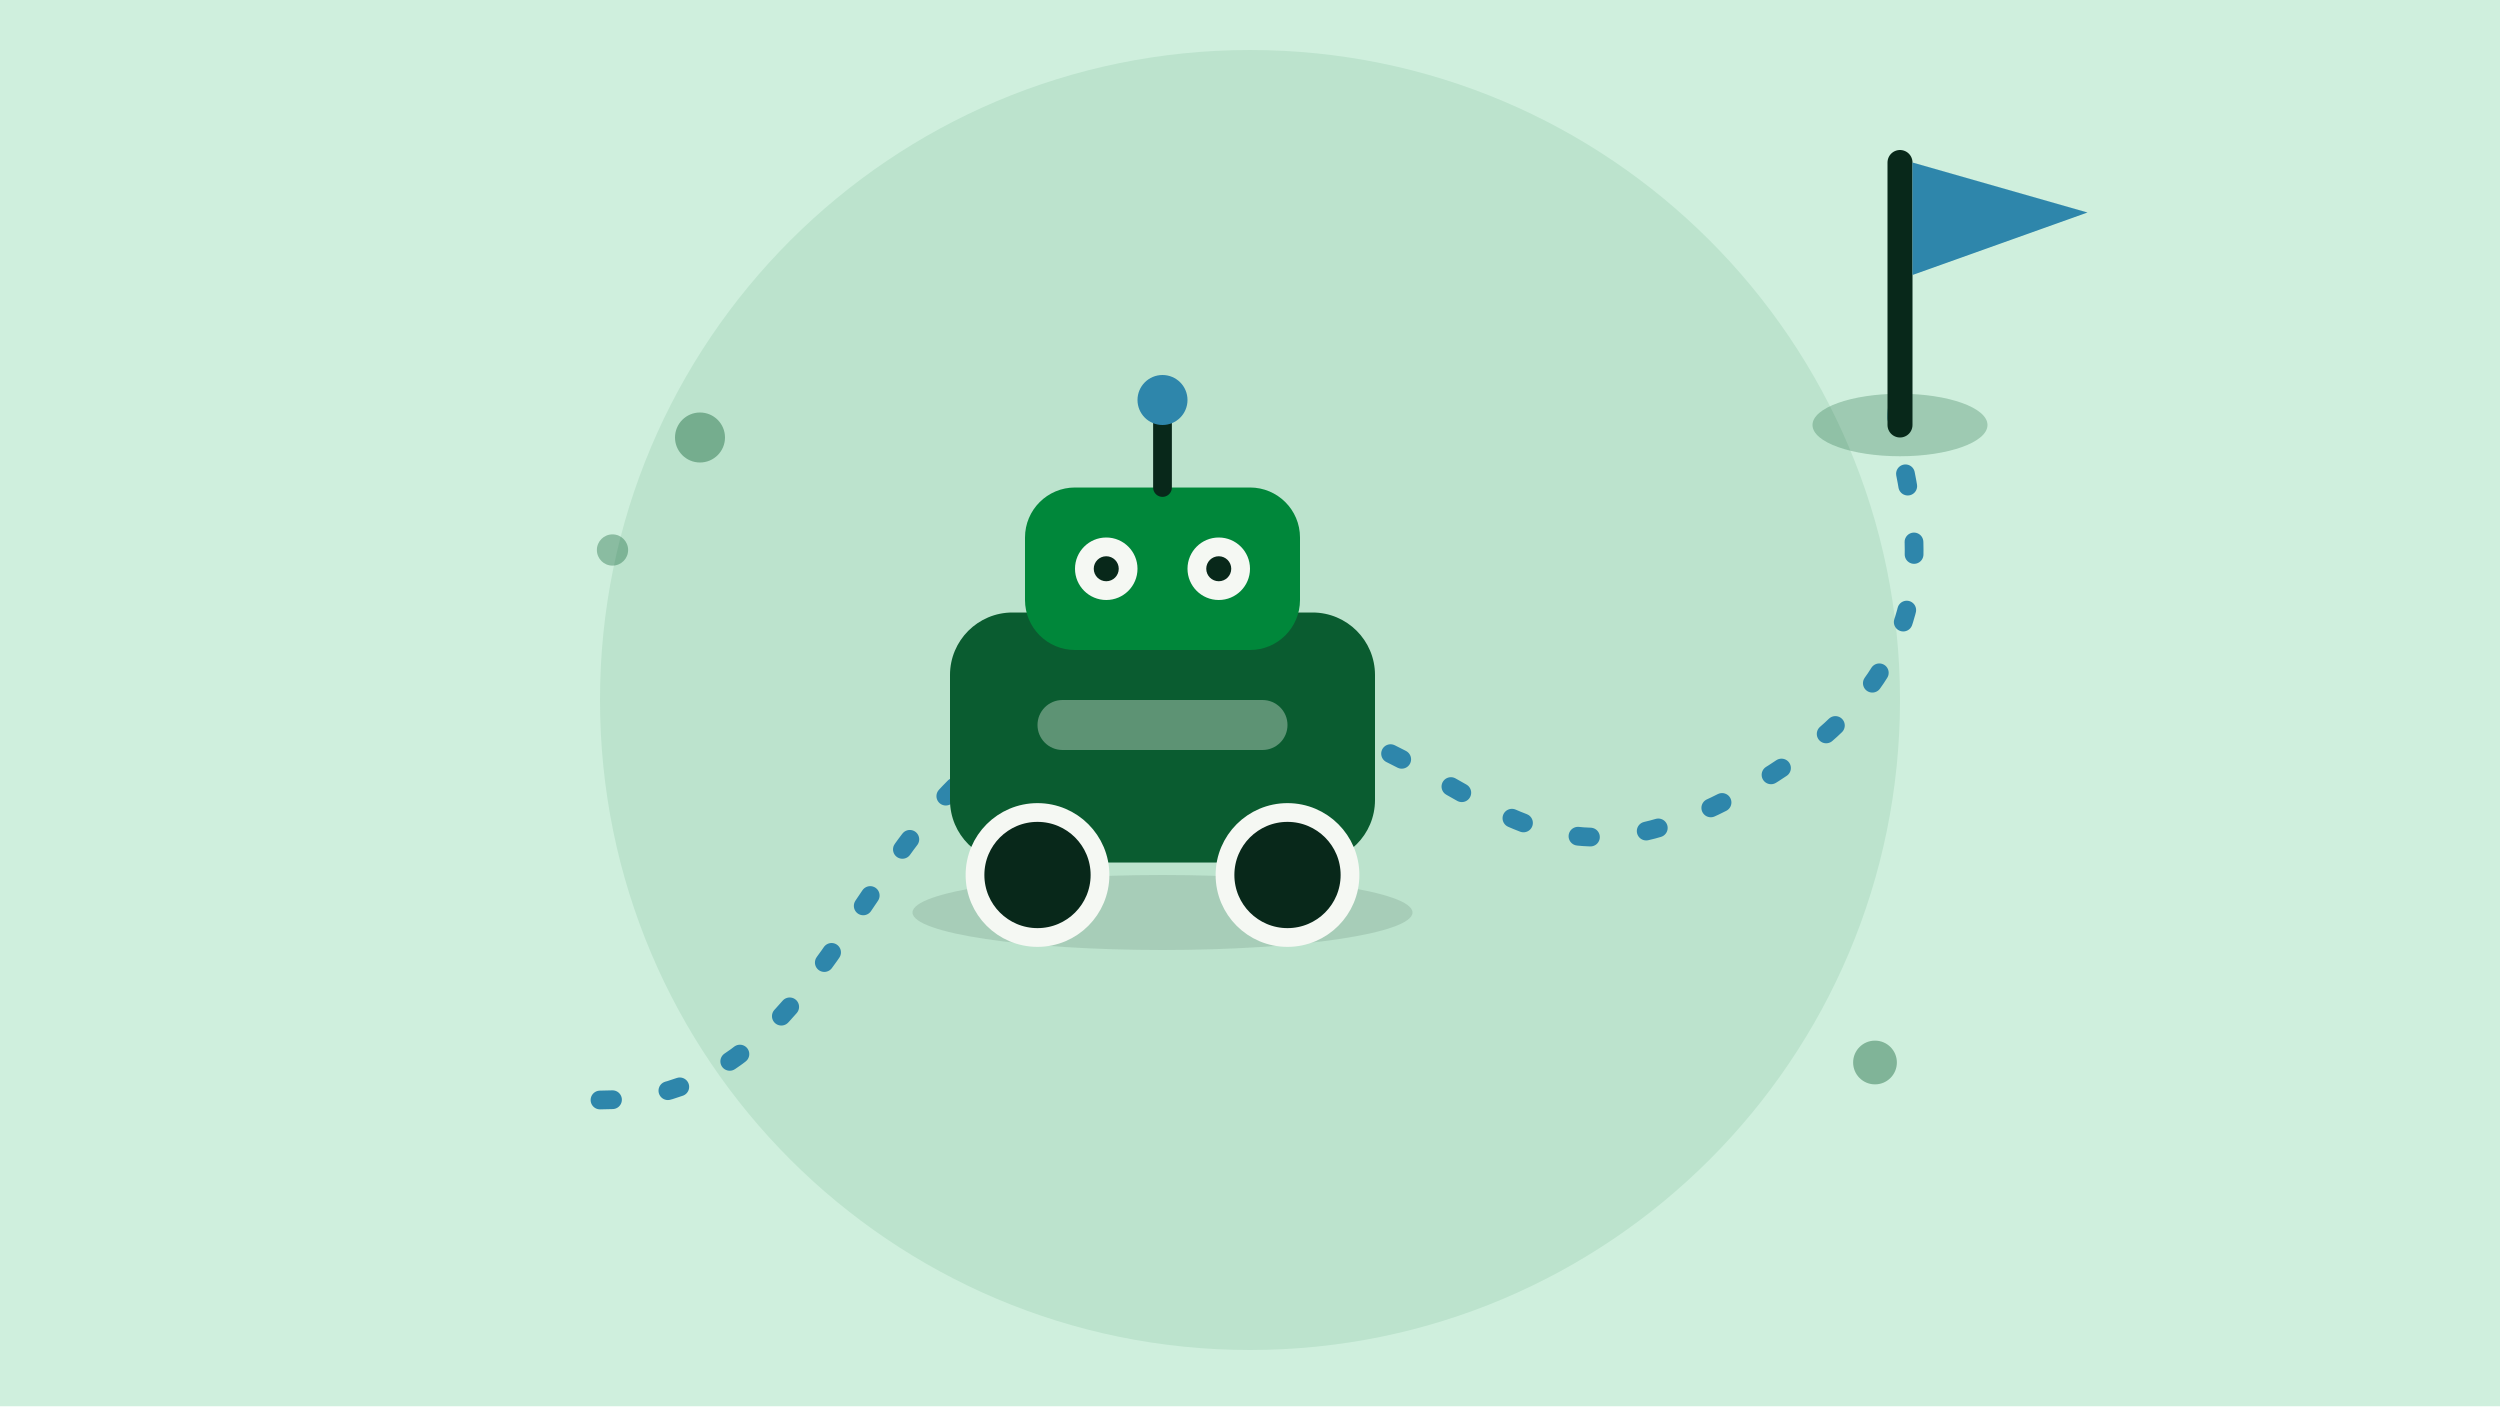
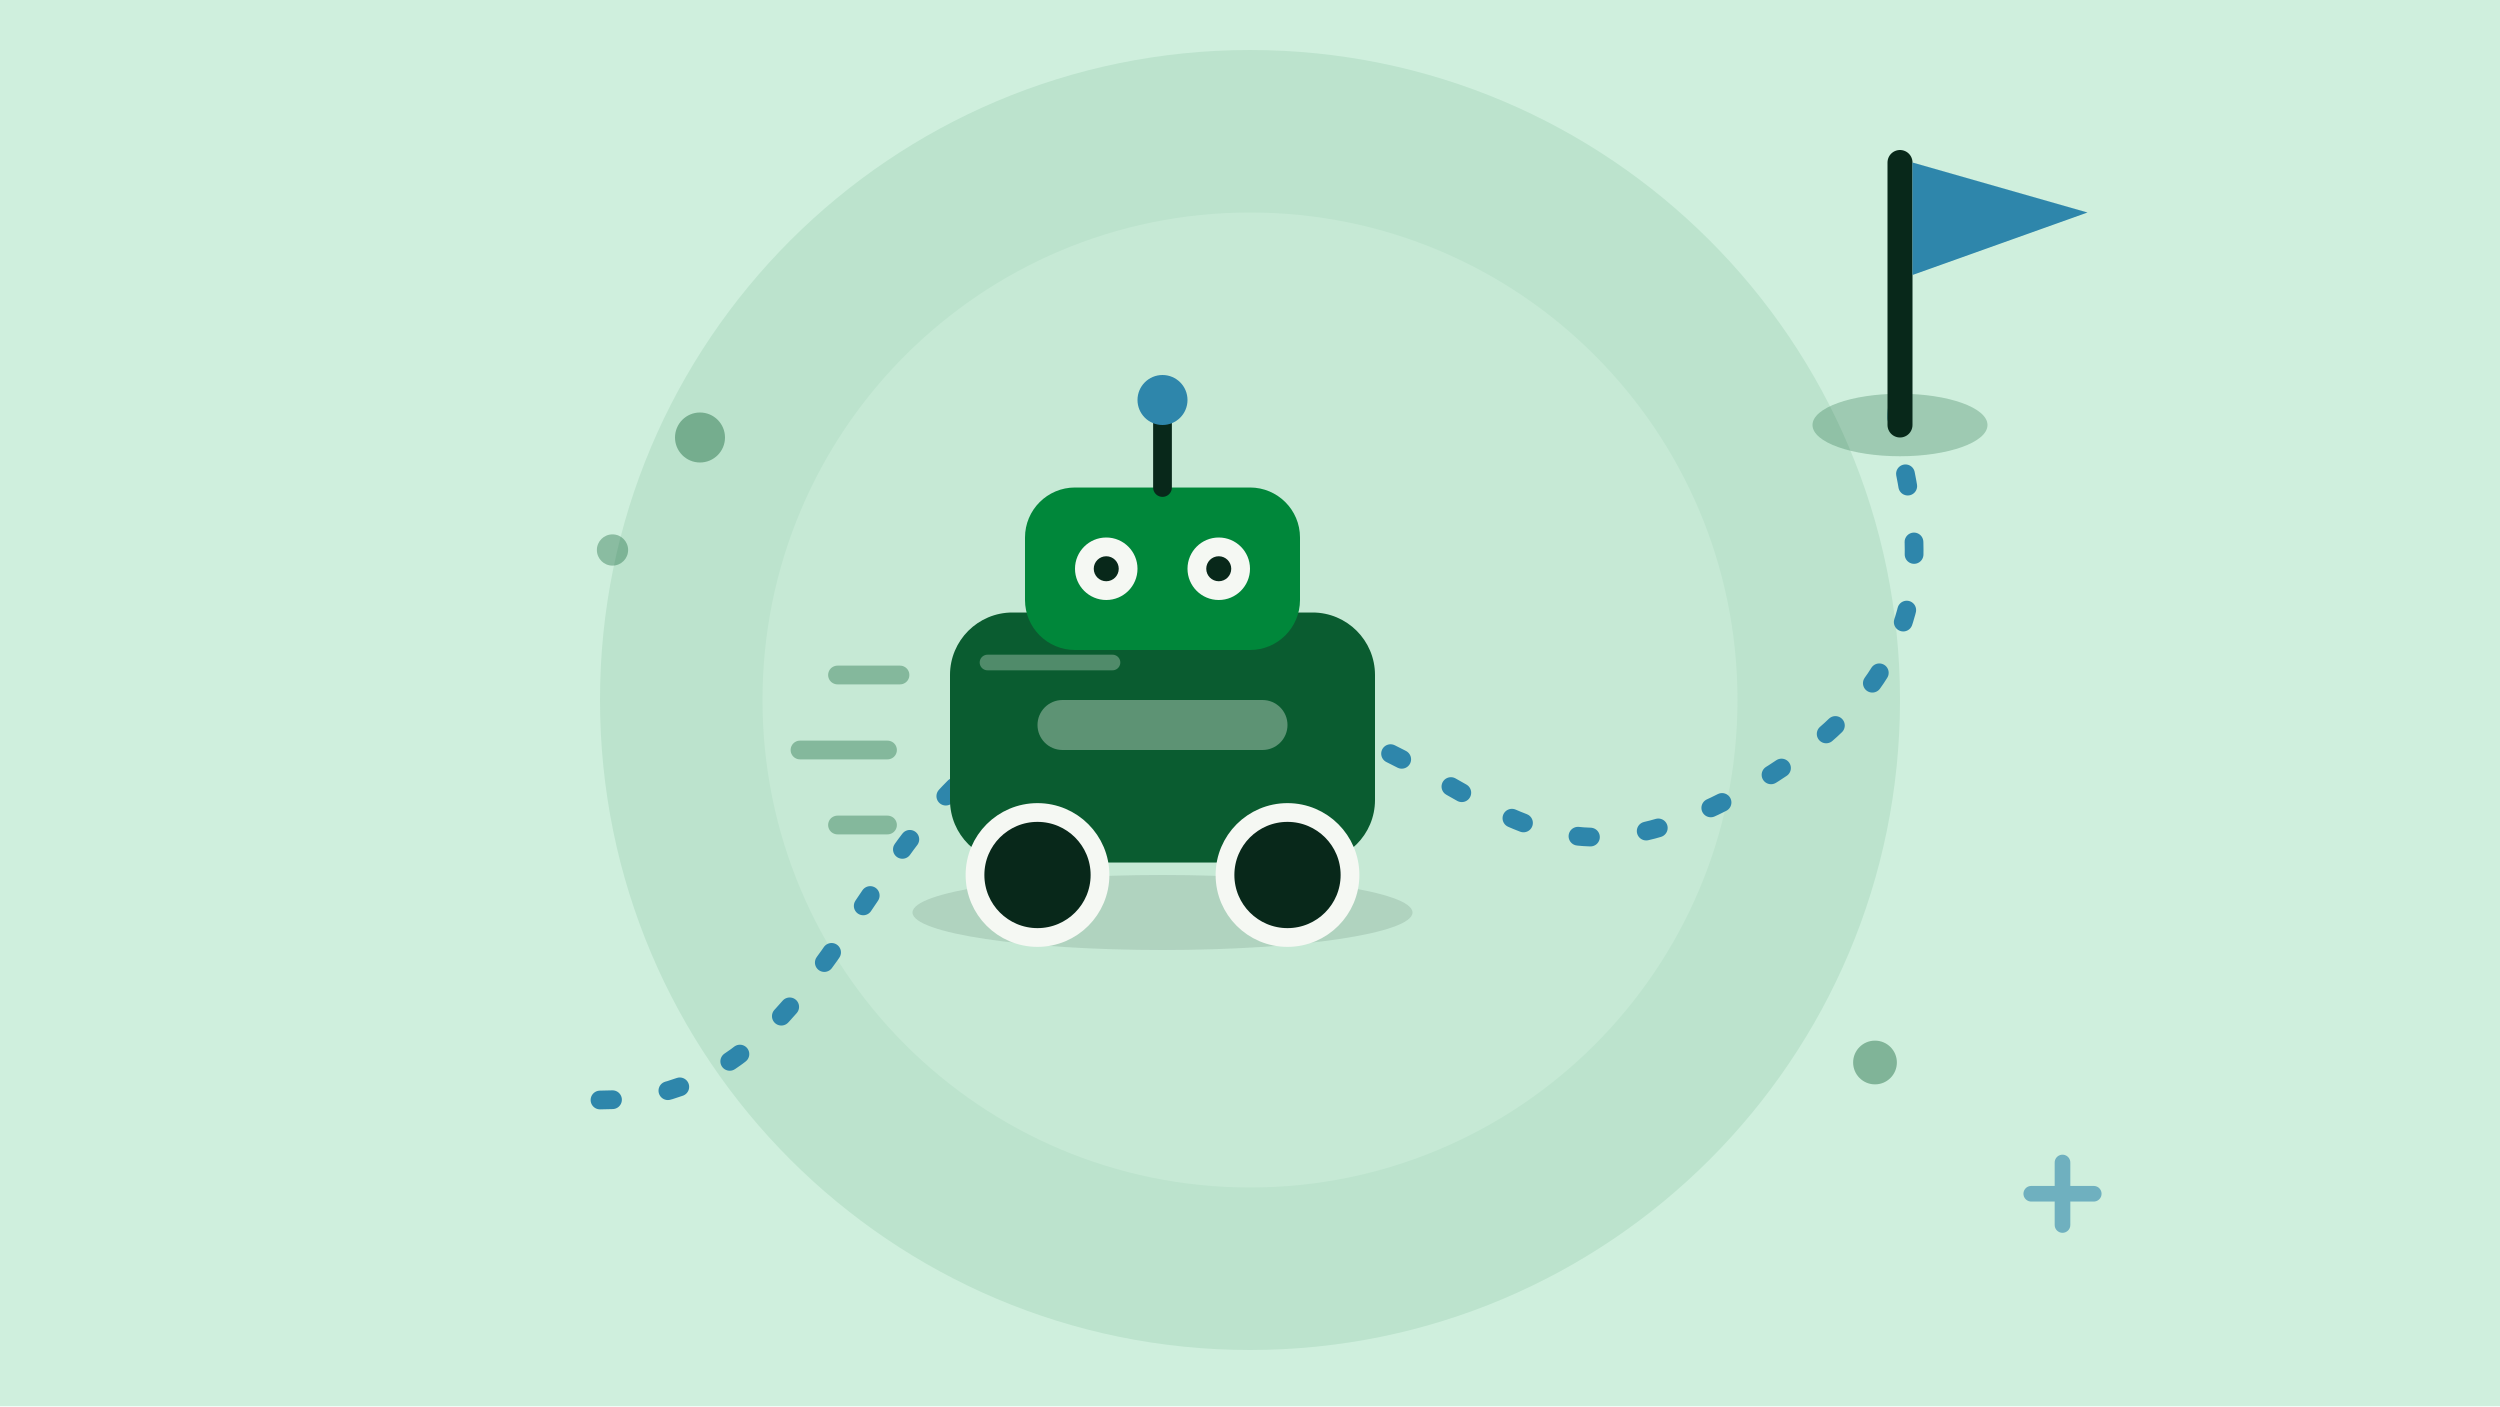
<svg xmlns="http://www.w3.org/2000/svg" viewBox="0 0 400 225" role="img" aria-label="Ilustración de un robot con ruedas que sigue su camino hasta la meta">
  <rect width="400" height="225" fill="#CFEFDD" />
  <circle cx="200" cy="112" r="104" fill="#BCE3CD" />
+   <circle cx="200" cy="112" r="78" fill="#C6E9D5" />
  <path d="M96 176 C140 176, 136 112, 186 112 S238 150, 280 126 S300 72, 304 64" fill="none" stroke="#2E86AB" stroke-width="3" stroke-dasharray="2 9" stroke-linecap="round" />
  <g transform="translate(304,64)">
    <ellipse cx="0" cy="4" rx="14" ry="5" fill="#0A5C30" opacity=".25" />
    <line x1="0" y1="4" x2="0" y2="-38" stroke="#08281A" stroke-width="4" stroke-linecap="round" />
    <path d="M2 -38 L30 -30 L2 -20 Z" fill="#2E86AB" />
  </g>
  <g transform="translate(186,112)">
    <ellipse cx="0" cy="34" rx="40" ry="6" fill="#08281A" opacity=".12" />
    <rect x="-34" y="-14" width="68" height="40" rx="10" fill="#0A5C30" />
    <rect x="-22" y="-34" width="44" height="26" rx="8" fill="#00873A" />
+     <path d="M-28 -6 h20" stroke="#F5F8F3" stroke-width="2.5" stroke-linecap="round" opacity=".3" />
+     <path d="M-52 -4 h10 M-58 8 h14 M-52 20 h8" stroke="#0A5C30" stroke-width="3" stroke-linecap="round" opacity=".35" />
    <circle cx="-9" cy="-21" r="5" fill="#F5F8F3" />
    <circle cx="9" cy="-21" r="5" fill="#F5F8F3" />
    <circle cx="-9" cy="-21" r="2" fill="#08281A" />
    <circle cx="9" cy="-21" r="2" fill="#08281A" />
    <line x1="0" y1="-34" x2="0" y2="-46" stroke="#08281A" stroke-width="3" stroke-linecap="round" />
    <circle cx="0" cy="-48" r="4" fill="#2E86AB" />
    <rect x="-20" y="0" width="40" height="8" rx="4" fill="#F5F8F3" opacity=".35" />
    <g fill="#08281A" stroke="#F5F8F3" stroke-width="3">
      <circle cx="-20" cy="28" r="10" />
      <circle cx="20" cy="28" r="10" />
    </g>
  </g>
  <g fill="#0A5C30">
    <circle cx="112" cy="70" r="4" opacity=".4" />
    <circle cx="98" cy="88" r="2.5" opacity=".35" />
    <circle cx="300" cy="170" r="3.5" opacity=".4" />
  </g>
+   <path d="M330 186 v10 M325 191 h10" stroke="#2E86AB" stroke-width="2.5" stroke-linecap="round" opacity=".6" />
</svg>
